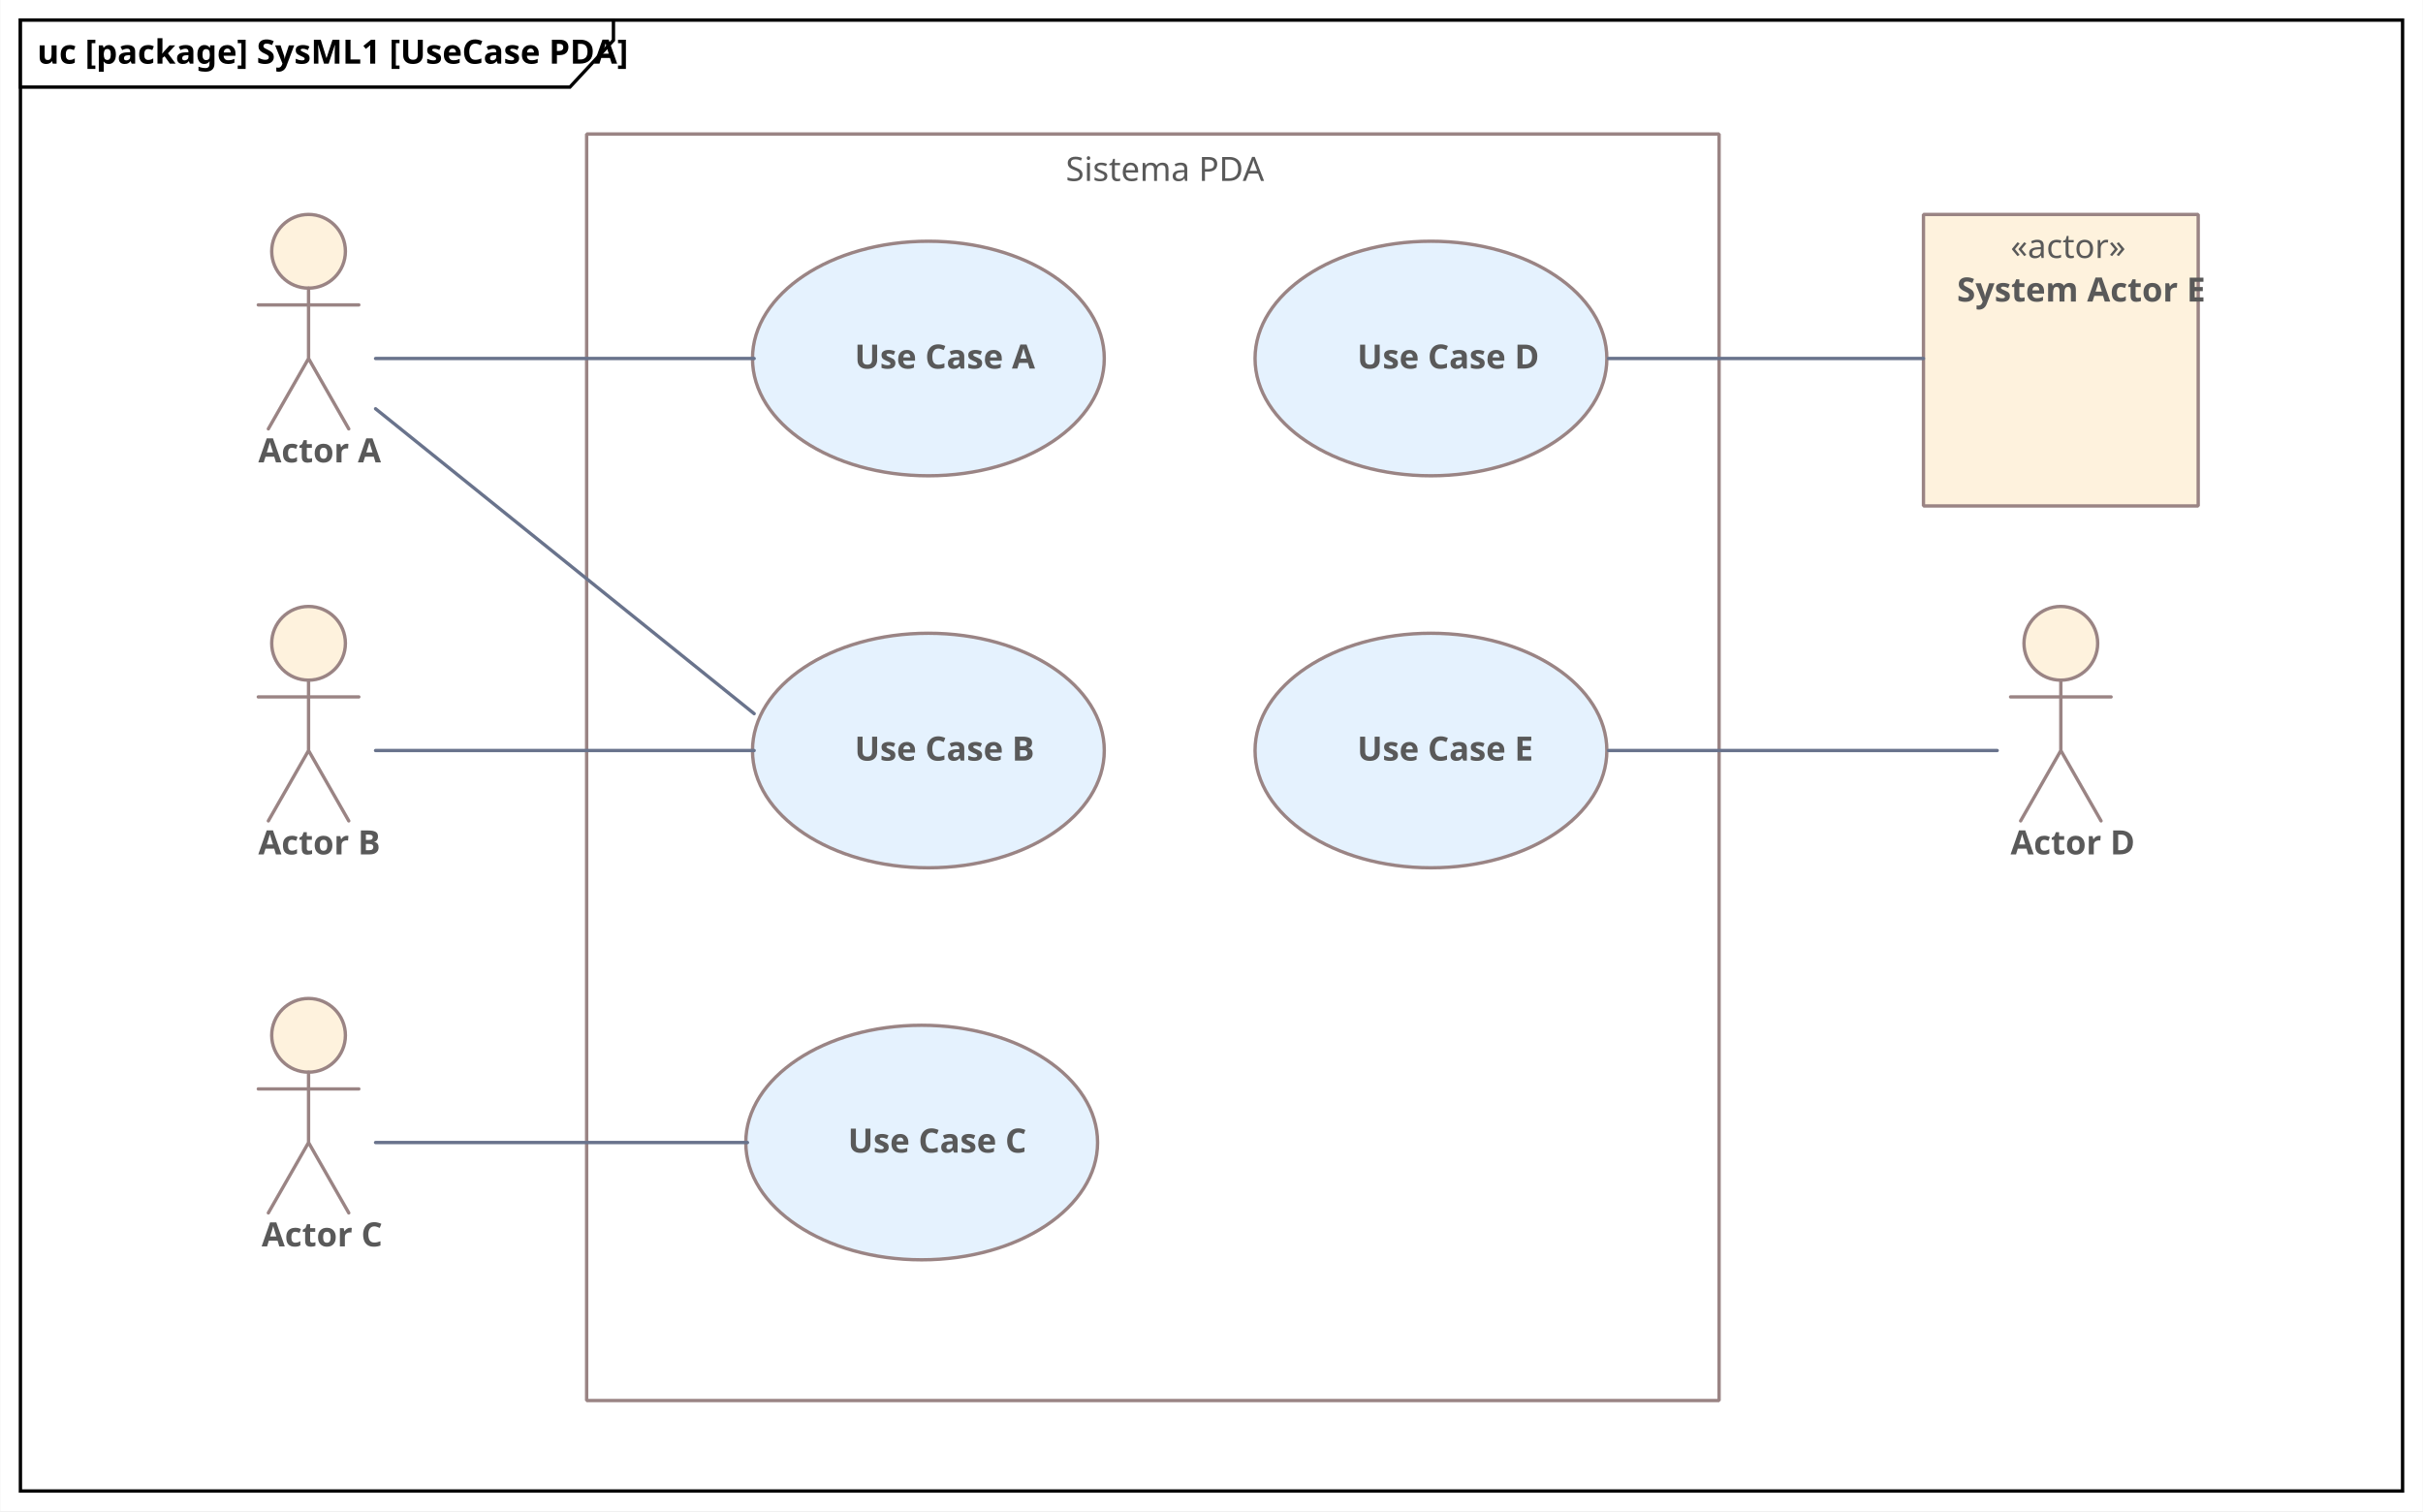
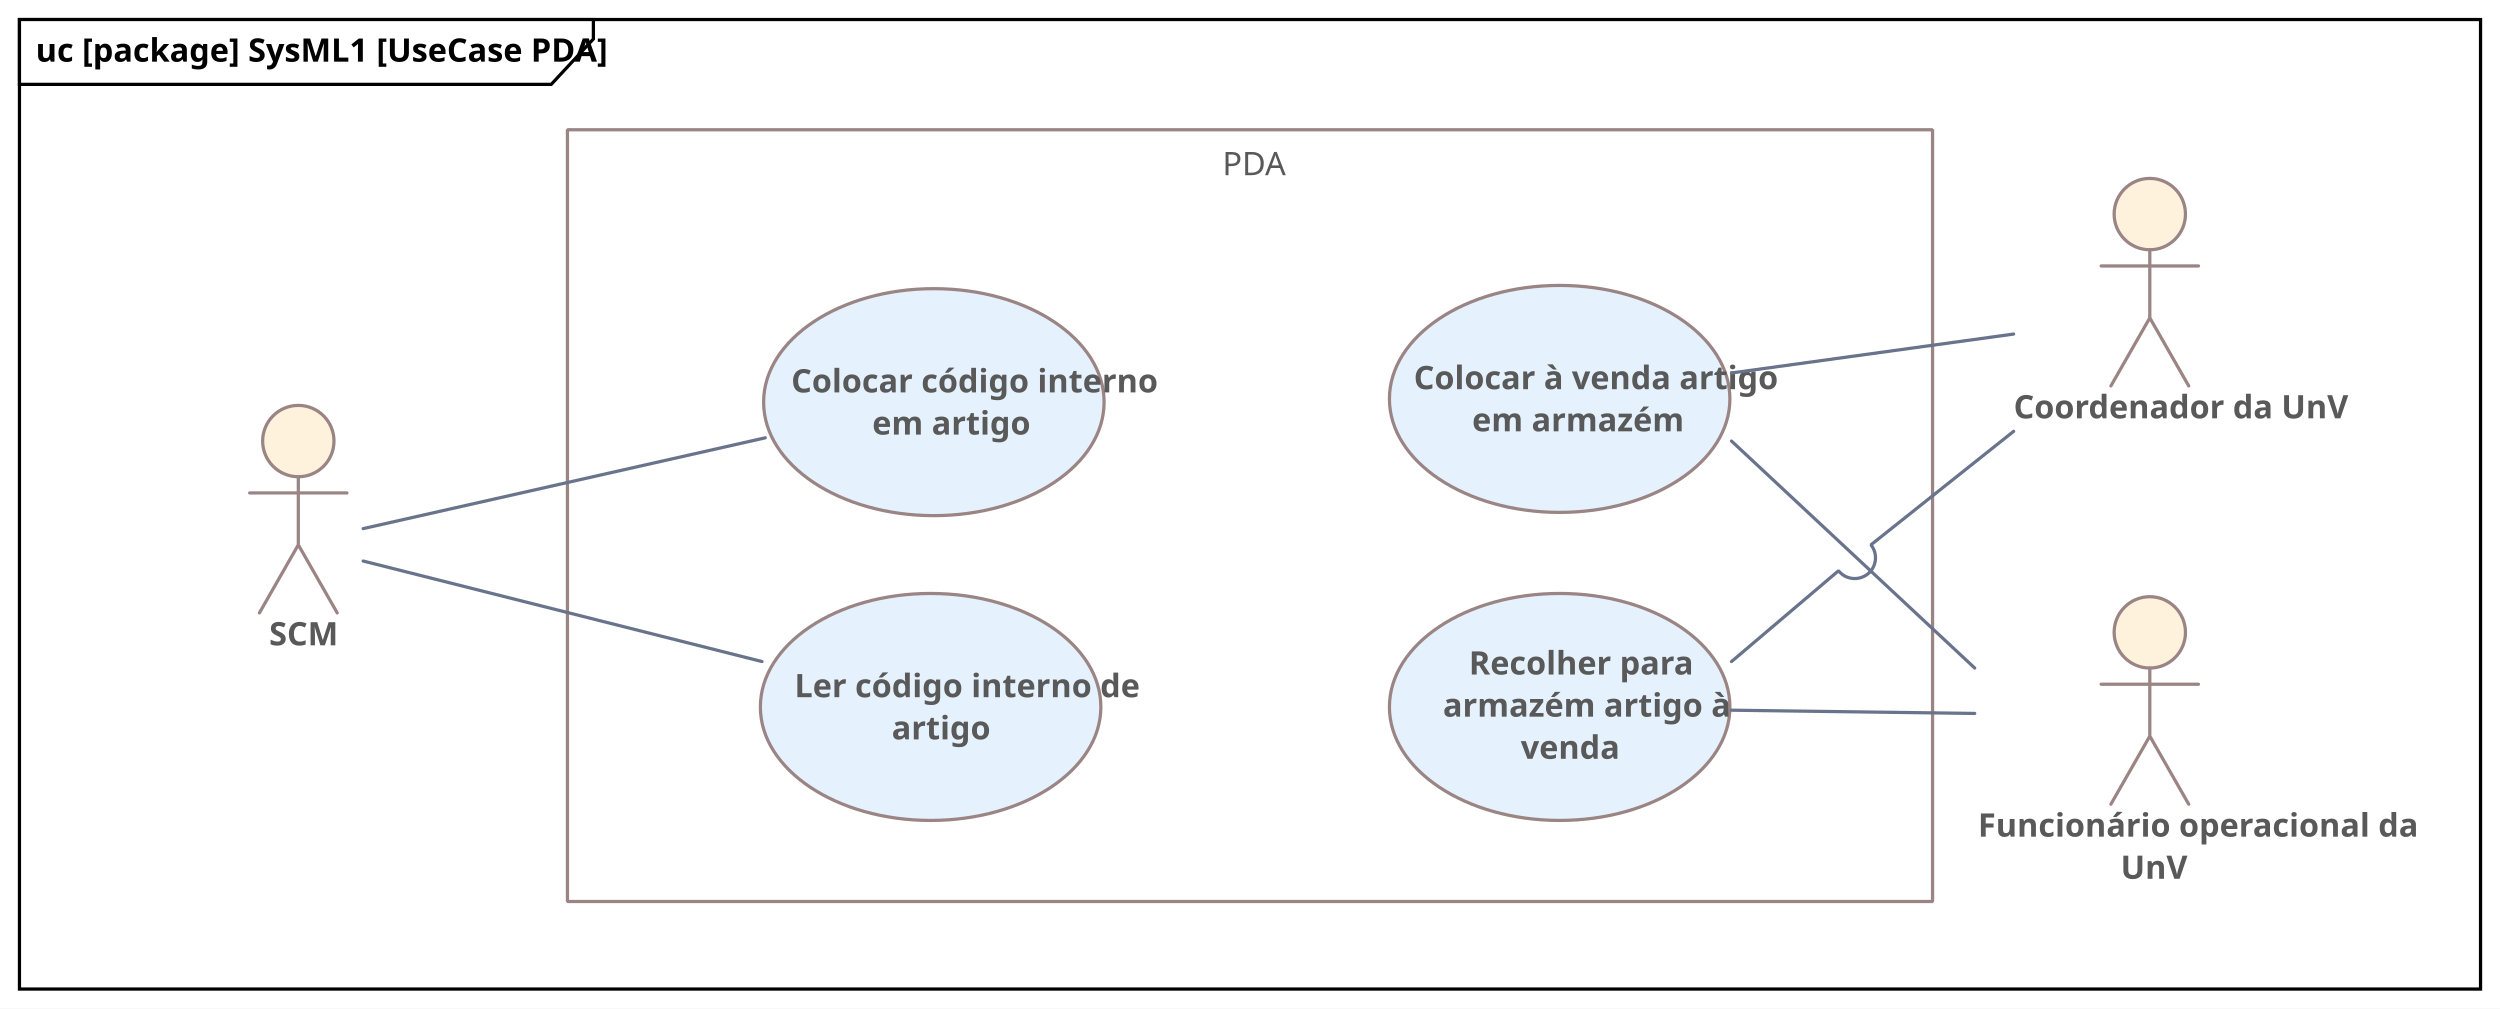
- <svg xmlns="http://www.w3.org/2000/svg" width="19.13cm" height="11.93cm" viewBox="0 0 723 451">
+ <svg xmlns="http://www.w3.org/2000/svg" width="20.40cm" height="8.23cm" viewBox="0 0 771 311">
  <g style="fill:#FFFFFF;fill-opacity:1.00;">
-     <rect x="0" y="0" width="723" height="451" shape-rendering="auto" />
+     <rect x="0" y="0" width="771" height="311" shape-rendering="auto" />
  </g>
  <g style="stroke-width:1;stroke-linecap:square;stroke-linejoin:miter; fill:#000000;fill-opacity:0.00; stroke:#000000; stroke-opacity:1.00">
-     <path d="M 6 6 L 6 445 L 717 445 L 717 6 L 6 6" shape-rendering="auto" />
+     <path d="M 6 6 L 6 305 L 765 305 L 765 6 L 6 6" shape-rendering="auto" />
  </g>
  <g style="stroke-width:1;stroke-linecap:square;stroke-linejoin:miter; fill:#FFFFFF;fill-opacity:1.00; stroke:#000000; stroke-opacity:1.00">
    <polygon points="6 26 170 26 183 12 183 6 6 6 6 26" shape-rendering="auto" style="fill-rule:evenodd;" />
  </g>
  <g style="stroke-width:1;stroke-linecap:square;stroke-linejoin:miter; fill:#000000;fill-opacity:1.00; stroke:#000000; stroke-opacity:0.00">
    <text x="11.00" y="19.00" textLength="157" style="font-family:Carlito; font-weight:700; font-style:normal; font-size:10px; fill:#000000;fill-opacity:1.00; stroke:#000000; stroke-opacity:0.00 stroke-width:0; white-space: pre;" xml:space="preserve" transform="rotate(-0.00 11.00 19.00)">uc [package] SysML1 [UseCase PDA]     </text>
  </g>
  <g style="stroke-width:1;stroke-linecap:round;stroke-linejoin:bevel; fill:#000000;fill-opacity:0.00; stroke:#9A8484; stroke-opacity:1.00">
-     <rect x="175" y="40" width="338" height="378" rx="0.00" shape-rendering="auto" />
+     <rect x="175" y="40" width="421" height="238" rx="0.00" shape-rendering="auto" />
  </g>
  <g style="stroke-width:1;stroke-linecap:round;stroke-linejoin:bevel; fill:#595959;fill-opacity:1.00; stroke:#000000; stroke-opacity:0.00">
-     <text x="318.00" y="54.00" textLength="51" style="font-family:Carlito; font-weight:0; font-style:normal; font-size:10px; fill:#595959;fill-opacity:1.00; stroke:#000000; stroke-opacity:0.00 stroke-width:0; white-space: pre;" xml:space="preserve" transform="rotate(-0.00 318.00 54.00)">Sistema PDA</text>
+     <text x="377.00" y="54.00" textLength="17" style="font-family:Carlito; font-weight:0; font-style:normal; font-size:10px; fill:#595959;fill-opacity:1.00; stroke:#000000; stroke-opacity:0.00 stroke-width:0; white-space: pre;" xml:space="preserve" transform="rotate(-0.00 377.00 54.00)">PDA</text>
  </g>
  <g style="stroke-width:1;stroke-linecap:round;stroke-linejoin:bevel; fill:#FEF2DD;fill-opacity:1.00; stroke:#9A8484; stroke-opacity:1.00">
-     <ellipse cx="92.00" cy="75.00" rx="11.00" ry="11.00" shape-rendering="auto" />
+     <ellipse cx="92.00" cy="136.00" rx="11.00" ry="11.00" shape-rendering="auto" />
  </g>
  <g style="stroke-width:1;stroke-linecap:round;stroke-linejoin:bevel; fill:#000000;fill-opacity:0.00; stroke:#9A8484; stroke-opacity:1.00">
-     <path d="M 92 86 L 92 107 M 77 91 L 92 91 M 107 91 L 92 91 M 92 107 L 104 128 M 92 107 L 80 128" shape-rendering="auto" />
+     <path d="M 92 147 L 92 168 M 77 152 L 92 152 M 107 152 L 92 152 M 92 168 L 104 189 M 92 168 L 80 189" shape-rendering="auto" />
  </g>
  <g style="stroke-width:1;stroke-linecap:round;stroke-linejoin:bevel; fill:#595959;fill-opacity:1.00; stroke:#000000; stroke-opacity:0.00">
-     <text x="77.00" y="138.00" textLength="30" style="font-family:Carlito; font-weight:700; font-style:normal; font-size:10px; fill:#595959;fill-opacity:1.00; stroke:#000000; stroke-opacity:0.00 stroke-width:0; white-space: pre;" xml:space="preserve" transform="rotate(-0.00 77.00 138.00)">Actor A</text>
+     <text x="83.00" y="199.00" textLength="19" style="font-family:Carlito; font-weight:700; font-style:normal; font-size:10px; fill:#595959;fill-opacity:1.00; stroke:#000000; stroke-opacity:0.00 stroke-width:0; white-space: pre;" xml:space="preserve" transform="rotate(-0.00 83.00 199.00)">SCM</text>
+   </g>
+   <g style="stroke-width:1;stroke-linecap:round;stroke-linejoin:bevel; fill:#FEF2DD;fill-opacity:1.00; stroke:#9A8484; stroke-opacity:1.00">
+     <ellipse cx="663.00" cy="66.00" rx="11.00" ry="11.00" shape-rendering="auto" />
+   </g>
+   <g style="stroke-width:1;stroke-linecap:round;stroke-linejoin:bevel; fill:#000000;fill-opacity:0.00; stroke:#9A8484; stroke-opacity:1.00">
+     <path d="M 663 77 L 663 98 M 648 82 L 663 82 M 678 82 L 663 82 M 663 98 L 675 119 M 663 98 L 651 119" shape-rendering="auto" />
+   </g>
+   <g style="stroke-width:1;stroke-linecap:round;stroke-linejoin:bevel; fill:#595959;fill-opacity:1.00; stroke:#000000; stroke-opacity:0.00">
+     <text x="621.00" y="129.00" textLength="85" style="font-family:Carlito; font-weight:700; font-style:normal; font-size:10px; fill:#595959;fill-opacity:1.00; stroke:#000000; stroke-opacity:0.00 stroke-width:0; white-space: pre;" xml:space="preserve" transform="rotate(-0.00 621.00 129.00)">Coordenador da UnV</text>
  </g>
  <g style="stroke-width:1;stroke-linecap:round;stroke-linejoin:bevel; fill:#E5F2FE;fill-opacity:1.00; stroke:#9A8484; stroke-opacity:1.00">
-     <ellipse cx="277.00" cy="107.00" rx="52.50" ry="35.00" shape-rendering="auto" />
+     <ellipse cx="288.00" cy="124.00" rx="52.50" ry="35.00" shape-rendering="auto" />
  </g>
  <g style="stroke-width:1;stroke-linecap:round;stroke-linejoin:bevel; fill:#595959;fill-opacity:1.00; stroke:#000000; stroke-opacity:0.00">
-     <text x="255.00" y="110.00" textLength="45" style="font-family:Carlito; font-weight:700; font-style:normal; font-size:10px; fill:#595959;fill-opacity:1.00; stroke:#000000; stroke-opacity:0.00 stroke-width:0; white-space: pre;" xml:space="preserve" transform="rotate(-0.00 255.00 110.00)">Use Case A</text>
+     <text x="244.00" y="121.00" textLength="89" style="font-family:Carlito; font-weight:700; font-style:normal; font-size:10px; fill:#595959;fill-opacity:1.00; stroke:#000000; stroke-opacity:0.00 stroke-width:0; white-space: pre;" xml:space="preserve" transform="rotate(-0.00 244.00 121.00)">Colocar código interno</text>
+     <text x="269.00" y="134.00" textLength="39" style="font-family:Carlito; font-weight:700; font-style:normal; font-size:10px; fill:#595959;fill-opacity:1.00; stroke:#000000; stroke-opacity:0.00 stroke-width:0; white-space: pre;" xml:space="preserve" transform="rotate(-0.00 269.00 134.00)">em artigo</text>
+   </g>
+   <g style="stroke-width:1;stroke-linecap:round;stroke-linejoin:bevel; fill:#E5F2FE;fill-opacity:1.00; stroke:#9A8484; stroke-opacity:1.00">
+     <ellipse cx="287.00" cy="218.00" rx="52.50" ry="35.00" shape-rendering="auto" />
+   </g>
+   <g style="stroke-width:1;stroke-linecap:round;stroke-linejoin:bevel; fill:#595959;fill-opacity:1.00; stroke:#000000; stroke-opacity:0.00">
+     <text x="245.00" y="215.00" textLength="84" style="font-family:Carlito; font-weight:700; font-style:normal; font-size:10px; fill:#595959;fill-opacity:1.00; stroke:#000000; stroke-opacity:0.00 stroke-width:0; white-space: pre;" xml:space="preserve" transform="rotate(-0.00 245.00 215.00)">Ler código interno de</text>
+     <text x="275.00" y="228.00" textLength="24" style="font-family:Carlito; font-weight:700; font-style:normal; font-size:10px; fill:#595959;fill-opacity:1.00; stroke:#000000; stroke-opacity:0.00 stroke-width:0; white-space: pre;" xml:space="preserve" transform="rotate(-0.00 275.00 228.00)">artigo</text>
  </g>
  <g style="stroke-width:1;stroke-linecap:round;stroke-linejoin:bevel; fill:#FEF2DD;fill-opacity:1.00; stroke:#9A8484; stroke-opacity:1.00">
-     <ellipse cx="92.00" cy="192.00" rx="11.00" ry="11.00" shape-rendering="auto" />
+     <ellipse cx="663.00" cy="195.00" rx="11.00" ry="11.00" shape-rendering="auto" />
  </g>
  <g style="stroke-width:1;stroke-linecap:round;stroke-linejoin:bevel; fill:#000000;fill-opacity:0.00; stroke:#9A8484; stroke-opacity:1.00">
-     <path d="M 92 203 L 92 224 M 77 208 L 92 208 M 107 208 L 92 208 M 92 224 L 104 245 M 92 224 L 80 245" shape-rendering="auto" />
+     <path d="M 663 206 L 663 227 M 648 211 L 663 211 M 678 211 L 663 211 M 663 227 L 675 248 M 663 227 L 651 248" shape-rendering="auto" />
  </g>
  <g style="stroke-width:1;stroke-linecap:round;stroke-linejoin:bevel; fill:#595959;fill-opacity:1.00; stroke:#000000; stroke-opacity:0.00">
-     <text x="77.00" y="255.00" textLength="30" style="font-family:Carlito; font-weight:700; font-style:normal; font-size:10px; fill:#595959;fill-opacity:1.00; stroke:#000000; stroke-opacity:0.00 stroke-width:0; white-space: pre;" xml:space="preserve" transform="rotate(-0.00 77.00 255.00)">Actor B</text>
+     <text x="610.00" y="258.00" textLength="108" style="font-family:Carlito; font-weight:700; font-style:normal; font-size:10px; fill:#595959;fill-opacity:1.00; stroke:#000000; stroke-opacity:0.00 stroke-width:0; white-space: pre;" xml:space="preserve" transform="rotate(-0.00 610.00 258.00)">Funcionário operacional da</text>
+     <text x="654.00" y="271.00" textLength="18" style="font-family:Carlito; font-weight:700; font-style:normal; font-size:10px; fill:#595959;fill-opacity:1.00; stroke:#000000; stroke-opacity:0.00 stroke-width:0; white-space: pre;" xml:space="preserve" transform="rotate(-0.00 654.00 271.00)">UnV</text>
  </g>
  <g style="stroke-width:1;stroke-linecap:round;stroke-linejoin:bevel; fill:#E5F2FE;fill-opacity:1.00; stroke:#9A8484; stroke-opacity:1.00">
-     <ellipse cx="275.00" cy="341.00" rx="52.50" ry="35.00" shape-rendering="auto" />
+     <ellipse cx="481.00" cy="123.00" rx="52.50" ry="35.00" shape-rendering="auto" />
  </g>
  <g style="stroke-width:1;stroke-linecap:round;stroke-linejoin:bevel; fill:#595959;fill-opacity:1.00; stroke:#000000; stroke-opacity:0.00">
-     <text x="253.00" y="344.00" textLength="44" style="font-family:Carlito; font-weight:700; font-style:normal; font-size:10px; fill:#595959;fill-opacity:1.00; stroke:#000000; stroke-opacity:0.00 stroke-width:0; white-space: pre;" xml:space="preserve" transform="rotate(-0.00 253.00 344.00)">Use Case C</text>
+     <text x="436.00" y="120.00" textLength="90" style="font-family:Carlito; font-weight:700; font-style:normal; font-size:10px; fill:#595959;fill-opacity:1.00; stroke:#000000; stroke-opacity:0.00 stroke-width:0; white-space: pre;" xml:space="preserve" transform="rotate(-0.00 436.00 120.00)">Colocar à venda artigo</text>
+     <text x="454.00" y="133.00" textLength="54" style="font-family:Carlito; font-weight:700; font-style:normal; font-size:10px; fill:#595959;fill-opacity:1.00; stroke:#000000; stroke-opacity:0.00 stroke-width:0; white-space: pre;" xml:space="preserve" transform="rotate(-0.00 454.00 133.00)">em armazém</text>
  </g>
  <g style="stroke-width:1;stroke-linecap:round;stroke-linejoin:bevel; fill:#E5F2FE;fill-opacity:1.00; stroke:#9A8484; stroke-opacity:1.00">
-     <ellipse cx="427.00" cy="107.00" rx="52.50" ry="35.00" shape-rendering="auto" />
+     <ellipse cx="481.00" cy="218.00" rx="52.50" ry="35.00" shape-rendering="auto" />
  </g>
  <g style="stroke-width:1;stroke-linecap:round;stroke-linejoin:bevel; fill:#595959;fill-opacity:1.00; stroke:#000000; stroke-opacity:0.00">
-     <text x="405.00" y="110.00" textLength="45" style="font-family:Carlito; font-weight:700; font-style:normal; font-size:10px; fill:#595959;fill-opacity:1.00; stroke:#000000; stroke-opacity:0.00 stroke-width:0; white-space: pre;" xml:space="preserve" transform="rotate(-0.00 405.00 110.00)">Use Case D</text>
-   </g>
-   <g style="stroke-width:1;stroke-linecap:round;stroke-linejoin:bevel; fill:#FEF2DD;fill-opacity:1.00; stroke:#9A8484; stroke-opacity:1.00">
-     <ellipse cx="92.00" cy="309.00" rx="11.00" ry="11.00" shape-rendering="auto" />
-   </g>
-   <g style="stroke-width:1;stroke-linecap:round;stroke-linejoin:bevel; fill:#000000;fill-opacity:0.00; stroke:#9A8484; stroke-opacity:1.00">
-     <path d="M 92 320 L 92 341 M 77 325 L 92 325 M 107 325 L 92 325 M 92 341 L 104 362 M 92 341 L 80 362" shape-rendering="auto" />
-   </g>
-   <g style="stroke-width:1;stroke-linecap:round;stroke-linejoin:bevel; fill:#595959;fill-opacity:1.00; stroke:#000000; stroke-opacity:0.00">
-     <text x="78.00" y="372.00" textLength="29" style="font-family:Carlito; font-weight:700; font-style:normal; font-size:10px; fill:#595959;fill-opacity:1.00; stroke:#000000; stroke-opacity:0.00 stroke-width:0; white-space: pre;" xml:space="preserve" transform="rotate(-0.00 78.00 372.00)">Actor C</text>
-   </g>
-   <g style="stroke-width:1;stroke-linecap:round;stroke-linejoin:bevel; fill:#FEF2DD;fill-opacity:1.00; stroke:#9A8484; stroke-opacity:1.00">
-     <rect x="574" y="64" width="82" height="87" rx="0.00" shape-rendering="auto" />
-   </g>
-   <g style="stroke-width:1;stroke-linecap:round;stroke-linejoin:bevel; fill:#595959;fill-opacity:1.00; stroke:#000000; stroke-opacity:0.00">
-     <text x="600.00" y="77.00" textLength="30" style="font-family:Carlito; font-weight:0; font-style:normal; font-size:10px; fill:#595959;fill-opacity:1.00; stroke:#000000; stroke-opacity:0.00 stroke-width:0; white-space: pre;" xml:space="preserve" transform="rotate(-0.00 600.00 77.00)">«actor»</text>
-     <text x="584.00" y="90.00" textLength="61" style="font-family:Carlito; font-weight:700; font-style:normal; font-size:10px; fill:#595959;fill-opacity:1.00; stroke:#000000; stroke-opacity:0.00 stroke-width:0; white-space: pre;" xml:space="preserve" transform="rotate(-0.00 584.00 90.00)">System Actor E</text>
-   </g>
-   <g style="stroke-width:1;stroke-linecap:round;stroke-linejoin:bevel; fill:#E5F2FE;fill-opacity:1.00; stroke:#9A8484; stroke-opacity:1.00">
-     <ellipse cx="277.00" cy="224.00" rx="52.50" ry="35.00" shape-rendering="auto" />
-   </g>
-   <g style="stroke-width:1;stroke-linecap:round;stroke-linejoin:bevel; fill:#595959;fill-opacity:1.00; stroke:#000000; stroke-opacity:0.00">
-     <text x="255.00" y="227.00" textLength="45" style="font-family:Carlito; font-weight:700; font-style:normal; font-size:10px; fill:#595959;fill-opacity:1.00; stroke:#000000; stroke-opacity:0.00 stroke-width:0; white-space: pre;" xml:space="preserve" transform="rotate(-0.00 255.00 227.00)">Use Case B</text>
-   </g>
-   <g style="stroke-width:1;stroke-linecap:round;stroke-linejoin:bevel; fill:#FEF2DD;fill-opacity:1.00; stroke:#9A8484; stroke-opacity:1.00">
-     <ellipse cx="615.00" cy="192.00" rx="11.00" ry="11.00" shape-rendering="auto" />
-   </g>
-   <g style="stroke-width:1;stroke-linecap:round;stroke-linejoin:bevel; fill:#000000;fill-opacity:0.00; stroke:#9A8484; stroke-opacity:1.00">
-     <path d="M 615 203 L 615 224 M 600 208 L 615 208 M 630 208 L 615 208 M 615 224 L 627 245 M 615 224 L 603 245" shape-rendering="auto" />
-   </g>
-   <g style="stroke-width:1;stroke-linecap:round;stroke-linejoin:bevel; fill:#595959;fill-opacity:1.00; stroke:#000000; stroke-opacity:0.00">
-     <text x="600.00" y="255.00" textLength="30" style="font-family:Carlito; font-weight:700; font-style:normal; font-size:10px; fill:#595959;fill-opacity:1.00; stroke:#000000; stroke-opacity:0.00 stroke-width:0; white-space: pre;" xml:space="preserve" transform="rotate(-0.00 600.00 255.00)">Actor D</text>
-   </g>
-   <g style="stroke-width:1;stroke-linecap:round;stroke-linejoin:bevel; fill:#E5F2FE;fill-opacity:1.00; stroke:#9A8484; stroke-opacity:1.00">
-     <ellipse cx="427.00" cy="224.00" rx="52.50" ry="35.00" shape-rendering="auto" />
-   </g>
-   <g style="stroke-width:1;stroke-linecap:round;stroke-linejoin:bevel; fill:#595959;fill-opacity:1.00; stroke:#000000; stroke-opacity:0.00">
-     <text x="405.00" y="227.00" textLength="44" style="font-family:Carlito; font-weight:700; font-style:normal; font-size:10px; fill:#595959;fill-opacity:1.00; stroke:#000000; stroke-opacity:0.00 stroke-width:0; white-space: pre;" xml:space="preserve" transform="rotate(-0.00 405.00 227.00)">Use Case E</text>
+     <text x="453.00" y="208.00" textLength="57" style="font-family:Carlito; font-weight:700; font-style:normal; font-size:10px; fill:#595959;fill-opacity:1.00; stroke:#000000; stroke-opacity:0.00 stroke-width:0; white-space: pre;" xml:space="preserve" transform="rotate(-0.00 453.00 208.00)">Recolher para</text>
+     <text x="445.00" y="221.00" textLength="72" style="font-family:Carlito; font-weight:700; font-style:normal; font-size:10px; fill:#595959;fill-opacity:1.00; stroke:#000000; stroke-opacity:0.00 stroke-width:0; white-space: pre;" xml:space="preserve" transform="rotate(-0.00 445.00 221.00)">armazém artigo à</text>
+     <text x="469.00" y="234.00" textLength="25" style="font-family:Carlito; font-weight:700; font-style:normal; font-size:10px; fill:#595959;fill-opacity:1.00; stroke:#000000; stroke-opacity:0.00 stroke-width:0; white-space: pre;" xml:space="preserve" transform="rotate(-0.00 469.00 234.00)">venda</text>
  </g>
  <g style="stroke-width:1;stroke-linecap:round;stroke-linejoin:bevel; fill:#000000;fill-opacity:0.00; stroke:#69738C; stroke-opacity:1.00">
-     <path d="M 596 224 L 480 224" shape-rendering="auto" />
-     <path d="M 574 107 L 480 107" shape-rendering="auto" />
-     <path d="M 112 341 L 223 341" shape-rendering="auto" />
-     <path d="M 112 224 L 225 224" shape-rendering="auto" />
-     <path d="M 112 122 L 225 213" shape-rendering="auto" />
-     <path d="M 112 107 L 225 107" shape-rendering="auto" />
+     <path d="M 236 135 L 112 163" shape-rendering="auto" />
+     <path d="M 235 204 L 112 173" shape-rendering="auto" />
+     <path d="M 534 115 L 621 103" shape-rendering="auto" />
+     <path d="M 534 136 L 609 206" shape-rendering="auto" />
+     <path d="M 534 204 L 567 176 A 6.00 -6.00 180.00 0 0 577 168 L 621 133" shape-rendering="auto" />
+     <path d="M 534 219 L 609 220" shape-rendering="auto" />
  </g>
</svg>
